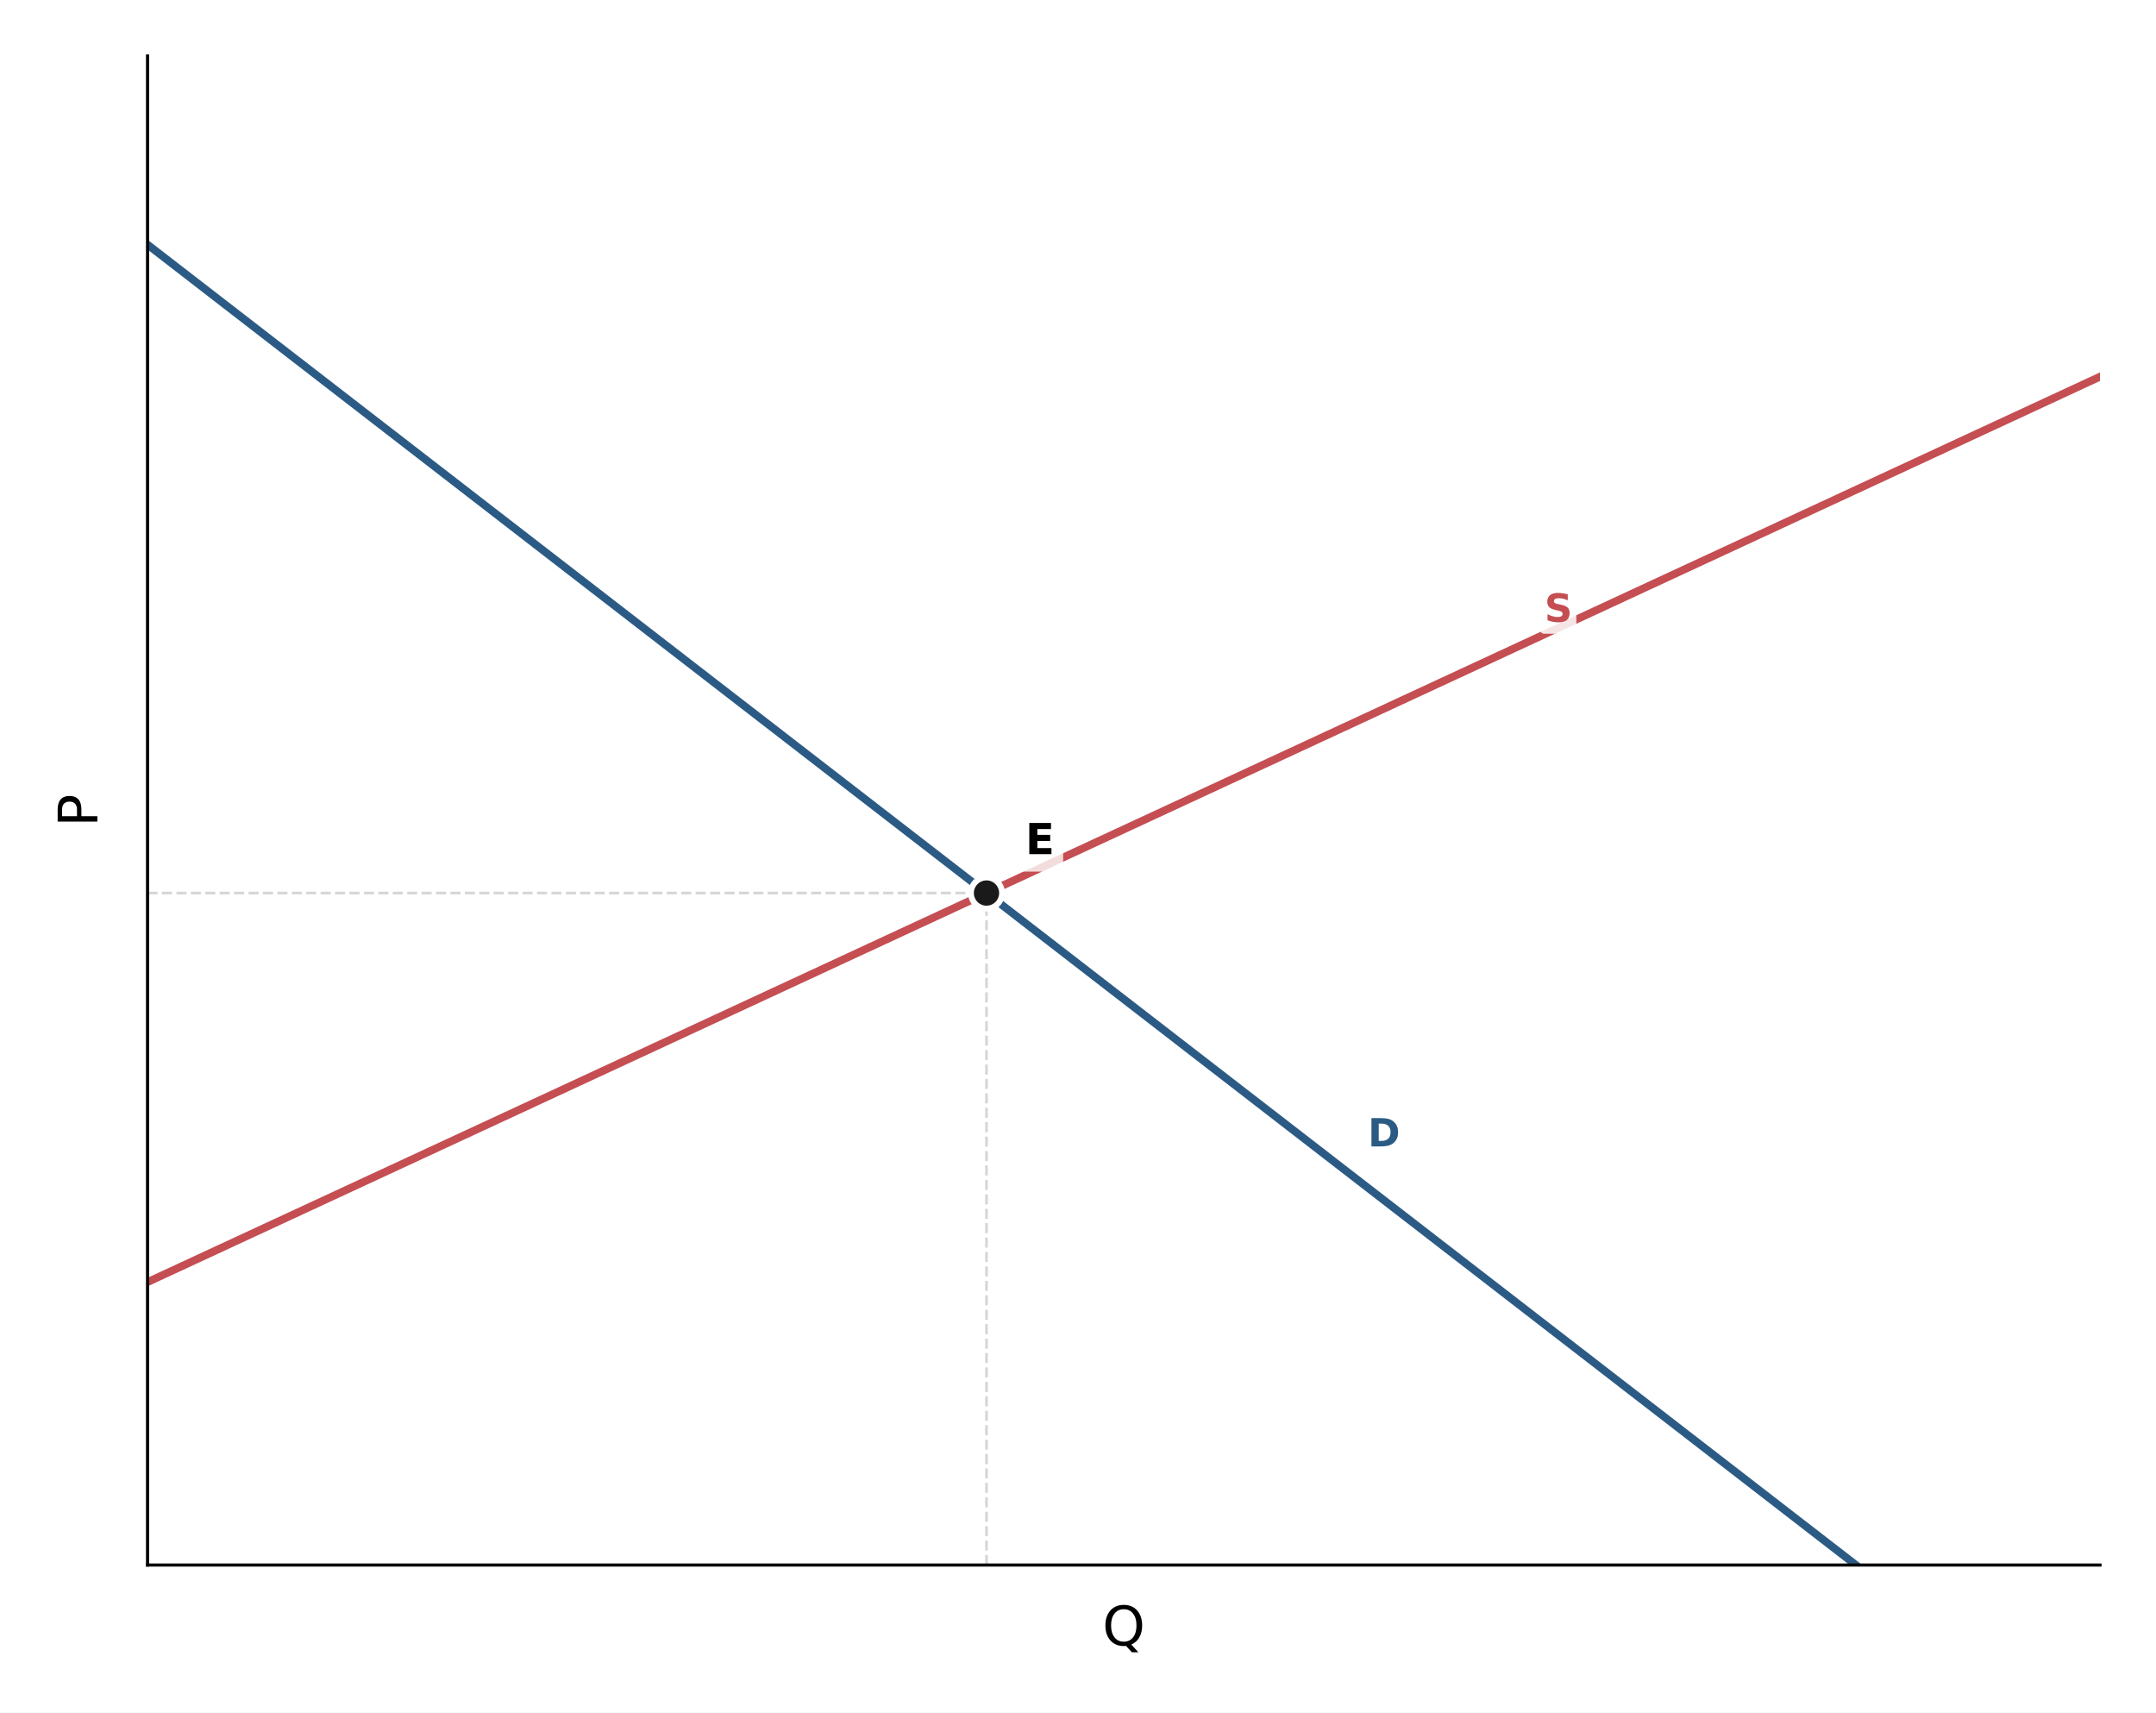
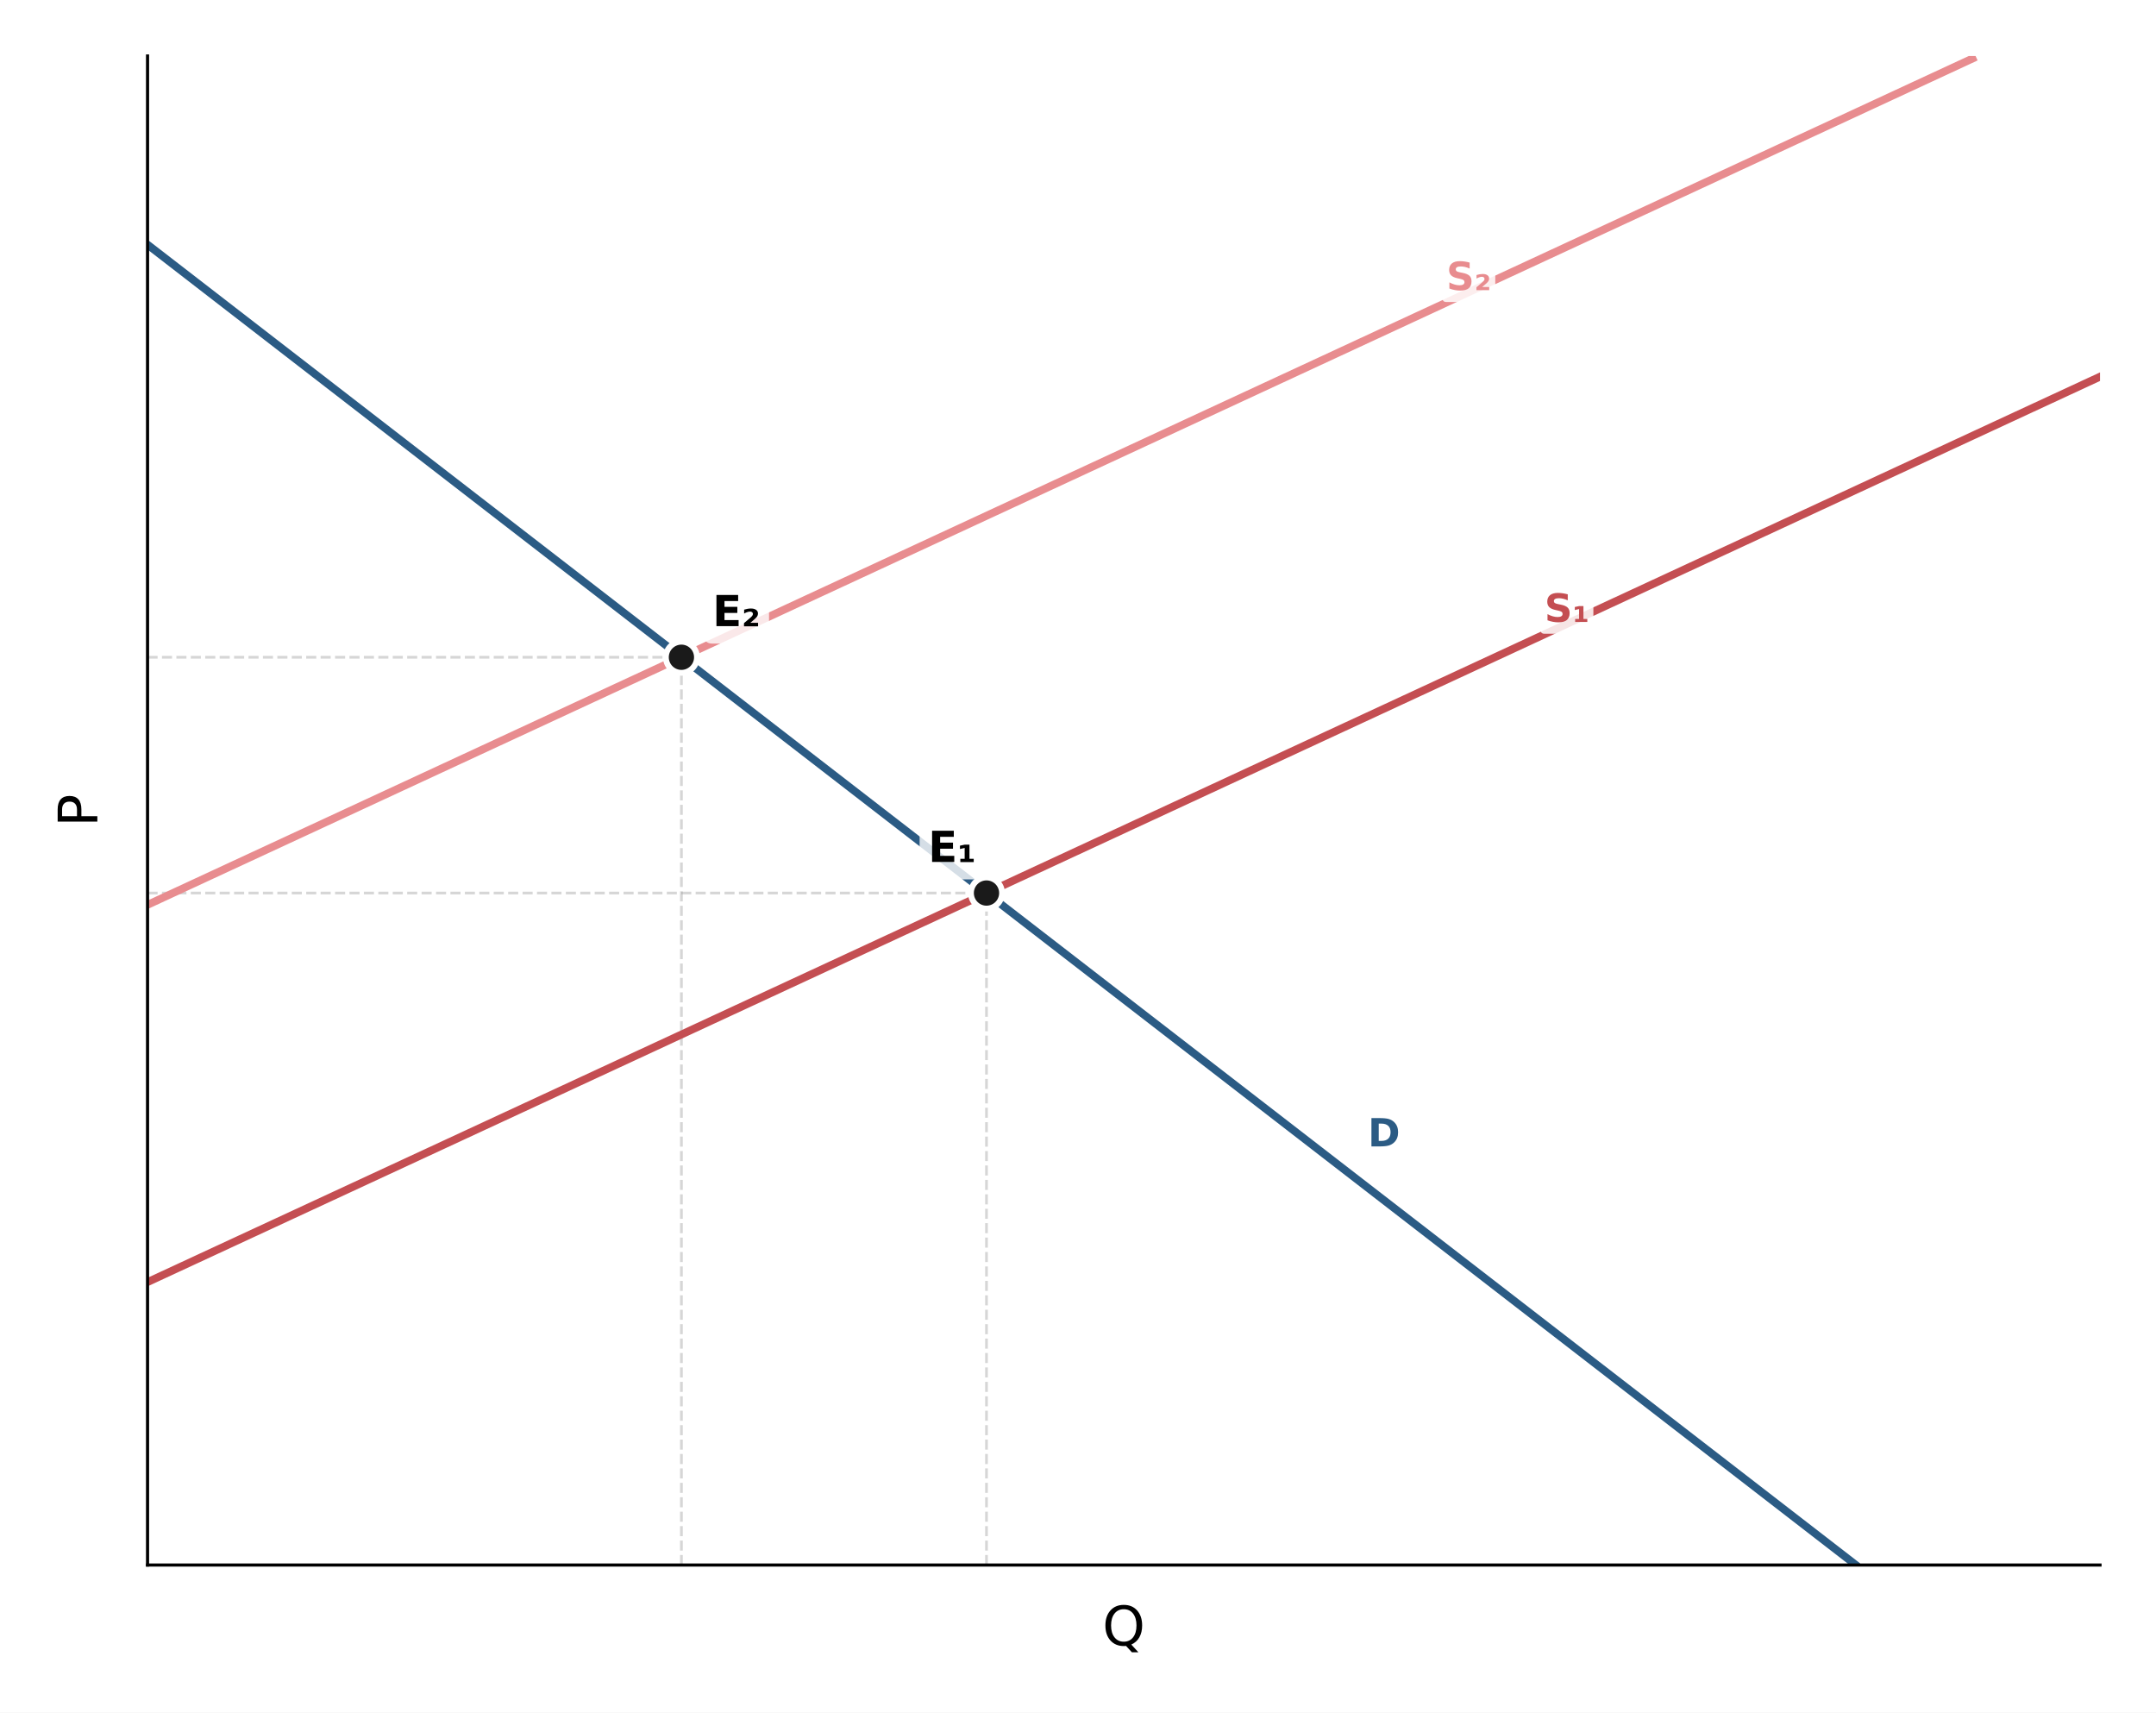
<svg xmlns="http://www.w3.org/2000/svg" xmlns:xlink="http://www.w3.org/1999/xlink" width="554.549pt" height="440.429pt" viewBox="0 0 554.549 440.429" version="1.1">
  <defs>
    <style type="text/css">*{stroke-linejoin: round; stroke-linecap: butt}</style>
  </defs>
  <g id="figure_1">
    <g id="patch_1">
      <path d="M 0 440.429  L 554.549 440.429  L 554.549 0  L 0 0  z " style="fill: #ffffff" />
    </g>
    <g id="axes_1">
      <g id="patch_2">
        <path d="M 37.949 402.48  L 540.149 402.48  L 540.149 14.4  L 37.949 14.4  z " style="fill: #ffffff" />
      </g>
      <g id="line2d_1">
-         <path d="M 253.738 402.48  L 253.738 229.663  " clip-path="url(#p0c377cfbee)" style="fill: none; stroke-dasharray: 2.59,1.12; stroke-dashoffset: 0; stroke: #999999; stroke-opacity: 0.4; stroke-width: 0.7" />
+         <path d="M 253.738 402.48  L 253.738 229.663  " clip-path="url(#p3e80d8a84e)" style="fill: none; stroke-dasharray: 2.59,1.12; stroke-dashoffset: 0; stroke: #999999; stroke-opacity: 0.4; stroke-width: 0.7" />
      </g>
      <g id="line2d_2">
-         <path d="M 37.949 229.663  L 253.738 229.663  " clip-path="url(#p0c377cfbee)" style="fill: none; stroke-dasharray: 2.59,1.12; stroke-dashoffset: 0; stroke: #999999; stroke-opacity: 0.4; stroke-width: 0.7" />
+         <path d="M 37.949 229.663  L 253.738 229.663  " clip-path="url(#p3e80d8a84e)" style="fill: none; stroke-dasharray: 2.59,1.12; stroke-dashoffset: 0; stroke: #999999; stroke-opacity: 0.4; stroke-width: 0.7" />
+       </g>
+       <g id="line2d_3">
+         <path d="M 175.27 402.48  L 175.27 169.026  " clip-path="url(#p3e80d8a84e)" style="fill: none; stroke-dasharray: 2.59,1.12; stroke-dashoffset: 0; stroke: #999999; stroke-opacity: 0.4; stroke-width: 0.7" />
+       </g>
+       <g id="line2d_4">
+         <path d="M 37.949 169.026  L 175.27 169.026  " clip-path="url(#p3e80d8a84e)" style="fill: none; stroke-dasharray: 2.59,1.12; stroke-dashoffset: 0; stroke: #999999; stroke-opacity: 0.4; stroke-width: 0.7" />
      </g>
      <g id="matplotlib.axis_1">
        <g id="xtick_1" />
        <g id="xtick_2" />
        <g id="xtick_3" />
        <g id="xtick_4" />
        <g id="xtick_5" />
        <g id="xtick_6" />
        <g id="xtick_7" />
        <g id="xtick_8" />
        <g id="xtick_9" />
        <g id="text_1">
          <g transform="translate(283.5391 423.1178) scale(0.14 -0.14)">
            <defs>
              <path id="DejaVuSans-51" d="M 2522 4238  Q 1834 4238 1429 3725  Q 1025 3213 1025 2328  Q 1025 1447 1429 934  Q 1834 422 2522 422  Q 3209 422 3611 934  Q 4013 1447 4013 2328  Q 4013 3213 3611 3725  Q 3209 4238 2522 4238  z M 3406 84  L 4238 -825  L 3475 -825  L 2784 -78  Q 2681 -84 2626 -87  Q 2572 -91 2522 -91  Q 1538 -91 948 567  Q 359 1225 359 2328  Q 359 3434 948 4092  Q 1538 4750 2522 4750  Q 3503 4750 4090 4092  Q 4678 3434 4678 2328  Q 4678 1516 4351 937  Q 4025 359 3406 84  z " transform="scale(0.015625)" />
            </defs>
            <use xlink:href="#DejaVuSans-51" />
          </g>
        </g>
      </g>
      <g id="matplotlib.axis_2">
        <g id="ytick_1" />
        <g id="ytick_2" />
        <g id="ytick_3" />
        <g id="ytick_4" />
        <g id="ytick_5" />
        <g id="ytick_6" />
        <g id="ytick_7" />
        <g id="ytick_8" />
        <g id="ytick_9" />
        <g id="text_2">
          <g transform="translate(25.03781 212.6608) rotate(-90) scale(0.14 -0.14)">
            <defs>
              <path id="DejaVuSans-50" d="M 1259 4147  L 1259 2394  L 2053 2394  Q 2494 2394 2734 2622  Q 2975 2850 2975 3272  Q 2975 3691 2734 3919  Q 2494 4147 2053 4147  L 1259 4147  z M 628 4666  L 2053 4666  Q 2838 4666 3239 4311  Q 3641 3956 3641 3272  Q 3641 2581 3239 2228  Q 2838 1875 2053 1875  L 1259 1875  L 1259 0  L 628 0  L 628 4666  z " transform="scale(0.015625)" />
            </defs>
            <use xlink:href="#DejaVuSans-50" />
          </g>
        </g>
      </g>
-       <g id="line2d_3">
-         <path d="M 37.949 62.91  L 477.059 402.236  L 477.059 402.236  " clip-path="url(#p0c377cfbee)" style="fill: none; stroke: #2b5b84; stroke-width: 2; stroke-linecap: square" />
+       <g id="line2d_5">
+         <path d="M 37.949 62.91  L 477.059 402.236  L 477.059 402.236  " clip-path="url(#p3e80d8a84e)" style="fill: none; stroke: #2b5b84; stroke-width: 2; stroke-linecap: square" />
      </g>
-       <g id="line2d_4">
-         <path d="M 37.949 329.715  L 540.149 96.867  L 540.149 96.867  " clip-path="url(#p0c377cfbee)" style="fill: none; stroke: #c44e52; stroke-width: 2; stroke-linecap: square" />
+       <g id="line2d_6">
+         <path d="M 37.949 329.715  L 540.149 96.867  L 540.149 96.867  " clip-path="url(#p3e80d8a84e)" style="fill: none; stroke: #c44e52; stroke-width: 2; stroke-linecap: square" />
+       </g>
+       <g id="line2d_7">
+         <path d="M 37.949 232.695  L 507.342 15.058  L 507.342 15.058  " clip-path="url(#p3e80d8a84e)" style="fill: none; stroke: #e88c8f; stroke-width: 2; stroke-linecap: square" />
      </g>
      <g id="patch_3">
        <path d="M 37.949 402.48  L 37.949 14.4  " style="fill: none; stroke: #000000; stroke-width: 0.8; stroke-linejoin: miter; stroke-linecap: square" />
      </g>
      <g id="patch_4">
        <path d="M 37.949 402.48  L 540.149 402.48  " style="fill: none; stroke: #000000; stroke-width: 0.8; stroke-linejoin: miter; stroke-linecap: square" />
      </g>
      <g id="text_3">
        <g id="patch_5">
          <path d="M 351.831 297.908  L 360.132 297.908  Q 361.132 297.908 361.132 296.908  L 361.132 287.23  Q 361.132 286.23 360.132 286.23  L 351.831 286.23  Q 350.831 286.23 350.831 287.23  L 350.831 296.908  Q 350.831 297.908 351.831 297.908  z " style="fill: #ffffff; opacity: 0.85" />
        </g>
        <g style="fill: #2b5b84" transform="translate(351.8308 294.8284) scale(0.1 -0.1)">
          <defs>
            <path id="DejaVuSans-Bold-44" d="M 1791 3756  L 1791 909  L 2222 909  Q 2959 909 3348 1275  Q 3738 1641 3738 2338  Q 3738 3031 3350 3393  Q 2963 3756 2222 3756  L 1791 3756  z M 588 4666  L 1856 4666  Q 2919 4666 3439 4514  Q 3959 4363 4331 4000  Q 4659 3684 4818 3271  Q 4978 2859 4978 2338  Q 4978 1809 4818 1395  Q 4659 981 4331 666  Q 3956 303 3431 151  Q 2906 0 1856 0  L 588 0  L 588 4666  z " transform="scale(0.015625)" />
          </defs>
          <use xlink:href="#DejaVuSans-Bold-44" />
        </g>
      </g>
      <g id="text_4">
        <g id="patch_6">
-           <path d="M 397.256 162.982  L 404.457 162.982  Q 405.457 162.982 405.457 161.982  L 405.457 152.304  Q 405.457 151.304 404.457 151.304  L 397.256 151.304  Q 396.256 151.304 396.256 152.304  L 396.256 161.982  Q 396.256 162.982 397.256 162.982  z " style="fill: #ffffff; opacity: 0.85" />
+           <path d="M 397.256 162.982  L 408.837 162.982  Q 409.837 162.982 409.837 161.982  L 409.837 152.304  Q 409.837 151.304 408.837 151.304  L 397.256 151.304  Q 396.256 151.304 396.256 152.304  L 396.256 161.982  Q 396.256 162.982 397.256 162.982  z " style="fill: #ffffff; opacity: 0.85" />
        </g>
        <g style="fill: #c44e52" transform="translate(397.2559 159.9023) scale(0.1 -0.1)">
          <defs>
            <path id="DejaVuSans-Bold-53" d="M 3834 4519  L 3834 3531  Q 3450 3703 3084 3790  Q 2719 3878 2394 3878  Q 1963 3878 1756 3759  Q 1550 3641 1550 3391  Q 1550 3203 1689 3098  Q 1828 2994 2194 2919  L 2706 2816  Q 3484 2659 3812 2340  Q 4141 2022 4141 1434  Q 4141 663 3683 286  Q 3225 -91 2284 -91  Q 1841 -91 1394 -6  Q 947 78 500 244  L 500 1259  Q 947 1022 1364 901  Q 1781 781 2169 781  Q 2563 781 2772 912  Q 2981 1044 2981 1288  Q 2981 1506 2839 1625  Q 2697 1744 2272 1838  L 1806 1941  Q 1106 2091 782 2419  Q 459 2747 459 3303  Q 459 4000 909 4375  Q 1359 4750 2203 4750  Q 2588 4750 2994 4692  Q 3400 4634 3834 4519  z " transform="scale(0.015625)" />
+             <path id="DejaVuSans-Bold-2081" d="M 441 466  L 1088 466  L 1088 2094  L 384 1932  L 384 2432  L 1100 2585  L 1806 2585  L 1806 466  L 2444 466  L 2444 -24  L 441 -24  L 441 466  z " transform="scale(0.015625)" />
          </defs>
          <use xlink:href="#DejaVuSans-Bold-53" />
+           <use xlink:href="#DejaVuSans-Bold-2081" x="72.021" />
        </g>
      </g>
      <g id="text_5">
        <g id="patch_7">
-           <path d="M 263.738 224.151  L 271.253 224.151  Q 273.453 224.151 273.453 221.951  L 273.453 211.305  Q 273.453 209.105 271.253 209.105  L 263.738 209.105  Q 261.538 209.105 261.538 211.305  L 261.538 221.951  Q 261.538 224.151 263.738 224.151  z " style="fill: #ffffff; opacity: 0.8" />
+           <path d="M 372.02 77.663  L 383.601 77.663  Q 384.601 77.663 384.601 76.663  L 384.601 66.985  Q 384.601 65.985 383.601 65.985  L 372.02 65.985  Q 371.02 65.985 371.02 66.985  L 371.02 76.663  Q 371.02 77.663 372.02 77.663  z " style="fill: #ffffff; opacity: 0.85" />
        </g>
-         <g transform="translate(263.7384 219.6631) scale(0.11 -0.11)">
+         <g style="fill: #e88c8f" transform="translate(372.0197 74.58324) scale(0.1 -0.1)">
+           <defs>
+             <path id="DejaVuSans-Bold-2082" d="M 1288 501  L 2444 501  L 2444 -24  L 341 -24  L 341 454  L 1319 1285  Q 1509 1451 1590 1576  Q 1672 1701 1672 1826  Q 1672 1982 1558 2079  Q 1444 2176 1259 2176  Q 1066 2176 844 2105  Q 622 2035 359 1888  L 359 2469  Q 631 2554 886 2596  Q 1141 2638 1375 2638  Q 1869 2638 2150 2436  Q 2431 2235 2431 1888  Q 2431 1663 2320 1474  Q 2209 1285 1894 1016  L 1288 501  z " transform="scale(0.015625)" />
+           </defs>
+           <use xlink:href="#DejaVuSans-Bold-53" />
+           <use xlink:href="#DejaVuSans-Bold-2082" x="72.021" />
+         </g>
+       </g>
+       <g id="text_6">
+         <g id="patch_8">
+           <path d="M 238.738 226.151  L 251.07 226.151  Q 253.27 226.151 253.27 223.951  L 253.27 213.305  Q 253.27 211.105 251.07 211.105  L 238.738 211.105  Q 236.538 211.105 236.538 213.305  L 236.538 223.951  Q 236.538 226.151 238.738 226.151  z " style="fill: #ffffff; opacity: 0.8" />
+         </g>
+         <g transform="translate(238.7384 221.6631) scale(0.11 -0.11)">
          <defs>
            <path id="DejaVuSans-Bold-45" d="M 588 4666  L 3834 4666  L 3834 3756  L 1791 3756  L 1791 2888  L 3713 2888  L 3713 1978  L 1791 1978  L 1791 909  L 3903 909  L 3903 0  L 588 0  L 588 4666  z " transform="scale(0.015625)" />
          </defs>
          <use xlink:href="#DejaVuSans-Bold-45" />
+           <use xlink:href="#DejaVuSans-Bold-2081" x="68.311" />
        </g>
      </g>
-       <g id="line2d_5">
+       <g id="text_7">
+         <g id="patch_9">
+           <path d="M 183.27 165.513  L 195.602 165.513  Q 197.802 165.513 197.802 163.313  L 197.802 152.667  Q 197.802 150.467 195.602 150.467  L 183.27 150.467  Q 181.07 150.467 181.07 152.667  L 181.07 163.313  Q 181.07 165.513 183.27 165.513  z " style="fill: #ffffff; opacity: 0.8" />
+         </g>
+         <g transform="translate(183.2697 161.0256) scale(0.11 -0.11)">
+           <use xlink:href="#DejaVuSans-Bold-45" />
+           <use xlink:href="#DejaVuSans-Bold-2082" x="68.311" />
+         </g>
+       </g>
+       <g id="line2d_8">
        <defs>
-           <path id="mc26d77935c" d="M 0 4  C 1.061 4 2.078 3.579 2.828 2.828  C 3.579 2.078 4 1.061 4 0  C 4 -1.061 3.579 -2.078 2.828 -2.828  C 2.078 -3.579 1.061 -4 0 -4  C -1.061 -4 -2.078 -3.579 -2.828 -2.828  C -3.579 -2.078 -4 -1.061 -4 0  C -4 1.061 -3.579 2.078 -2.828 2.828  C -2.078 3.579 -1.061 4 0 4  z " style="stroke: #ffffff; stroke-width: 1.5" />
+           <path id="mdb5050ef98" d="M 0 4  C 1.061 4 2.078 3.579 2.828 2.828  C 3.579 2.078 4 1.061 4 0  C 4 -1.061 3.579 -2.078 2.828 -2.828  C 2.078 -3.579 1.061 -4 0 -4  C -1.061 -4 -2.078 -3.579 -2.828 -2.828  C -3.579 -2.078 -4 -1.061 -4 0  C -4 1.061 -3.579 2.078 -2.828 2.828  C -2.078 3.579 -1.061 4 0 4  z " style="stroke: #ffffff; stroke-width: 1.5" />
        </defs>
-         <g clip-path="url(#p0c377cfbee)">
-           <use xlink:href="#mc26d77935c" x="253.738" y="229.663" style="fill: #1a1a1a; stroke: #ffffff; stroke-width: 1.5" />
+         <g clip-path="url(#p3e80d8a84e)">
+           <use xlink:href="#mdb5050ef98" x="253.738" y="229.663" style="fill: #1a1a1a; stroke: #ffffff; stroke-width: 1.5" />
+         </g>
+       </g>
+       <g id="line2d_9">
+         <g clip-path="url(#p3e80d8a84e)">
+           <use xlink:href="#mdb5050ef98" x="175.27" y="169.026" style="fill: #1a1a1a; stroke: #ffffff; stroke-width: 1.5" />
        </g>
      </g>
    </g>
  </g>
  <defs>
-     <clipPath id="p0c377cfbee">
+     <clipPath id="p3e80d8a84e">
      <rect x="37.949" y="14.4" width="502.2" height="388.08" />
    </clipPath>
  </defs>
</svg>
